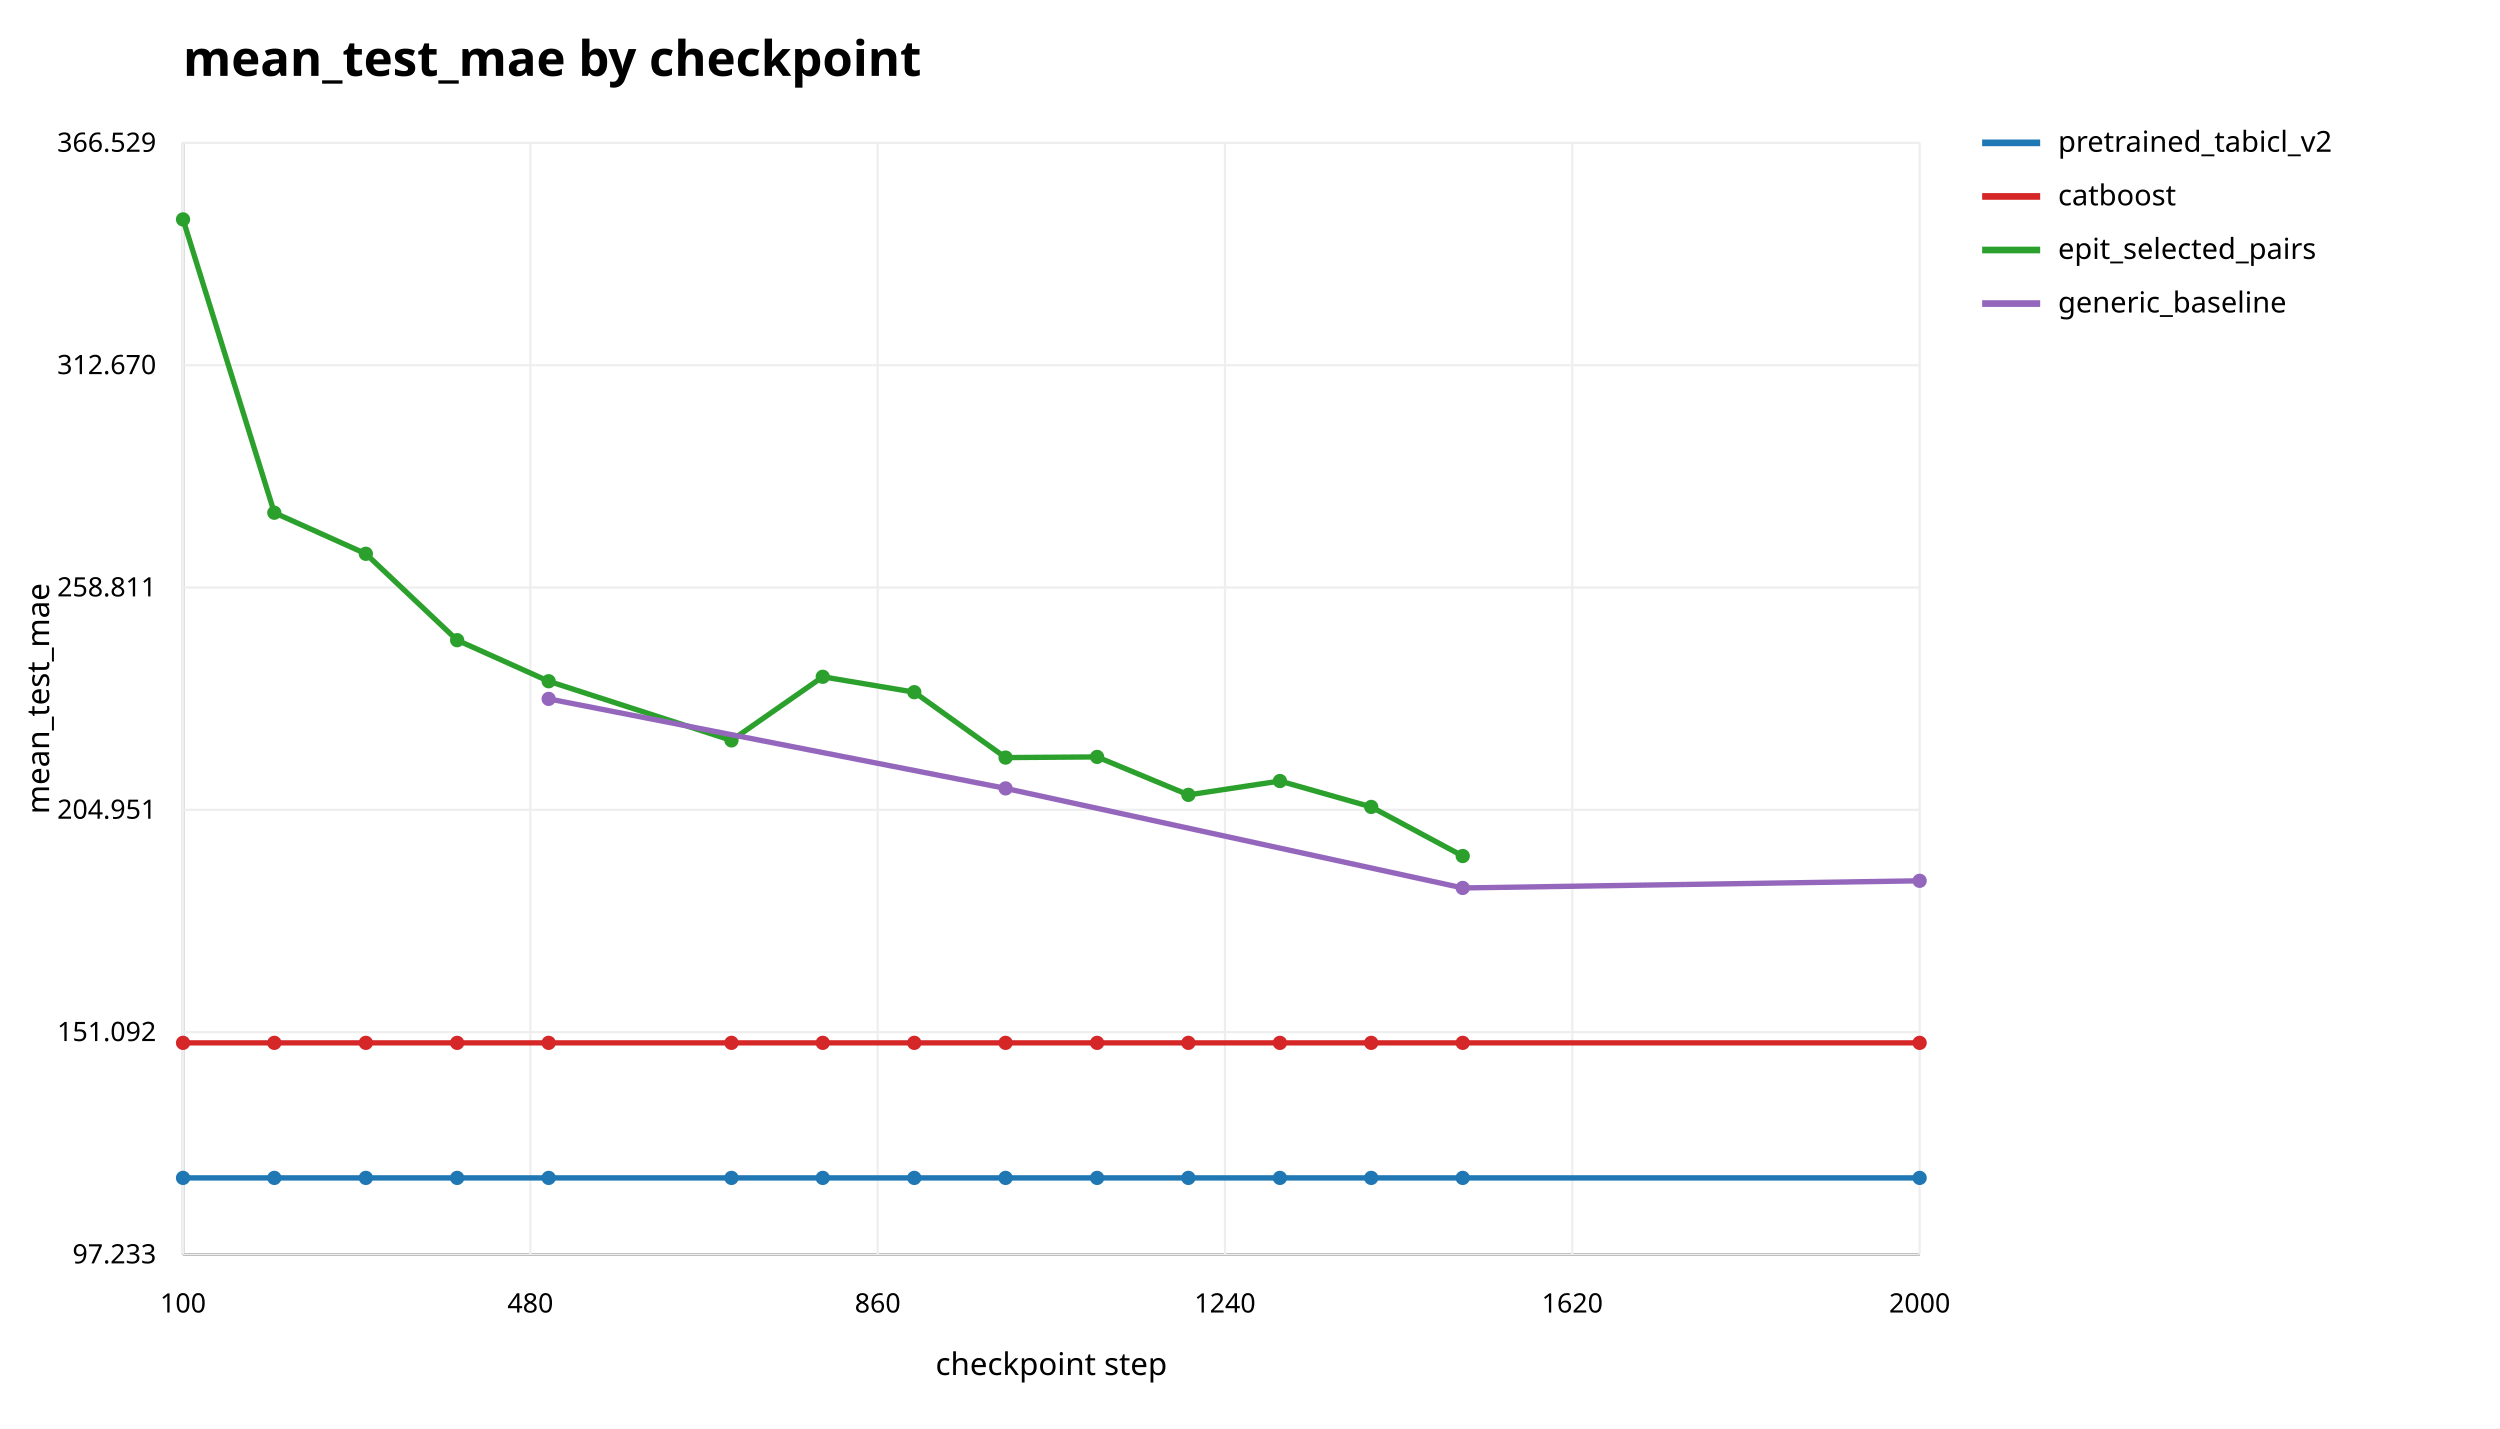
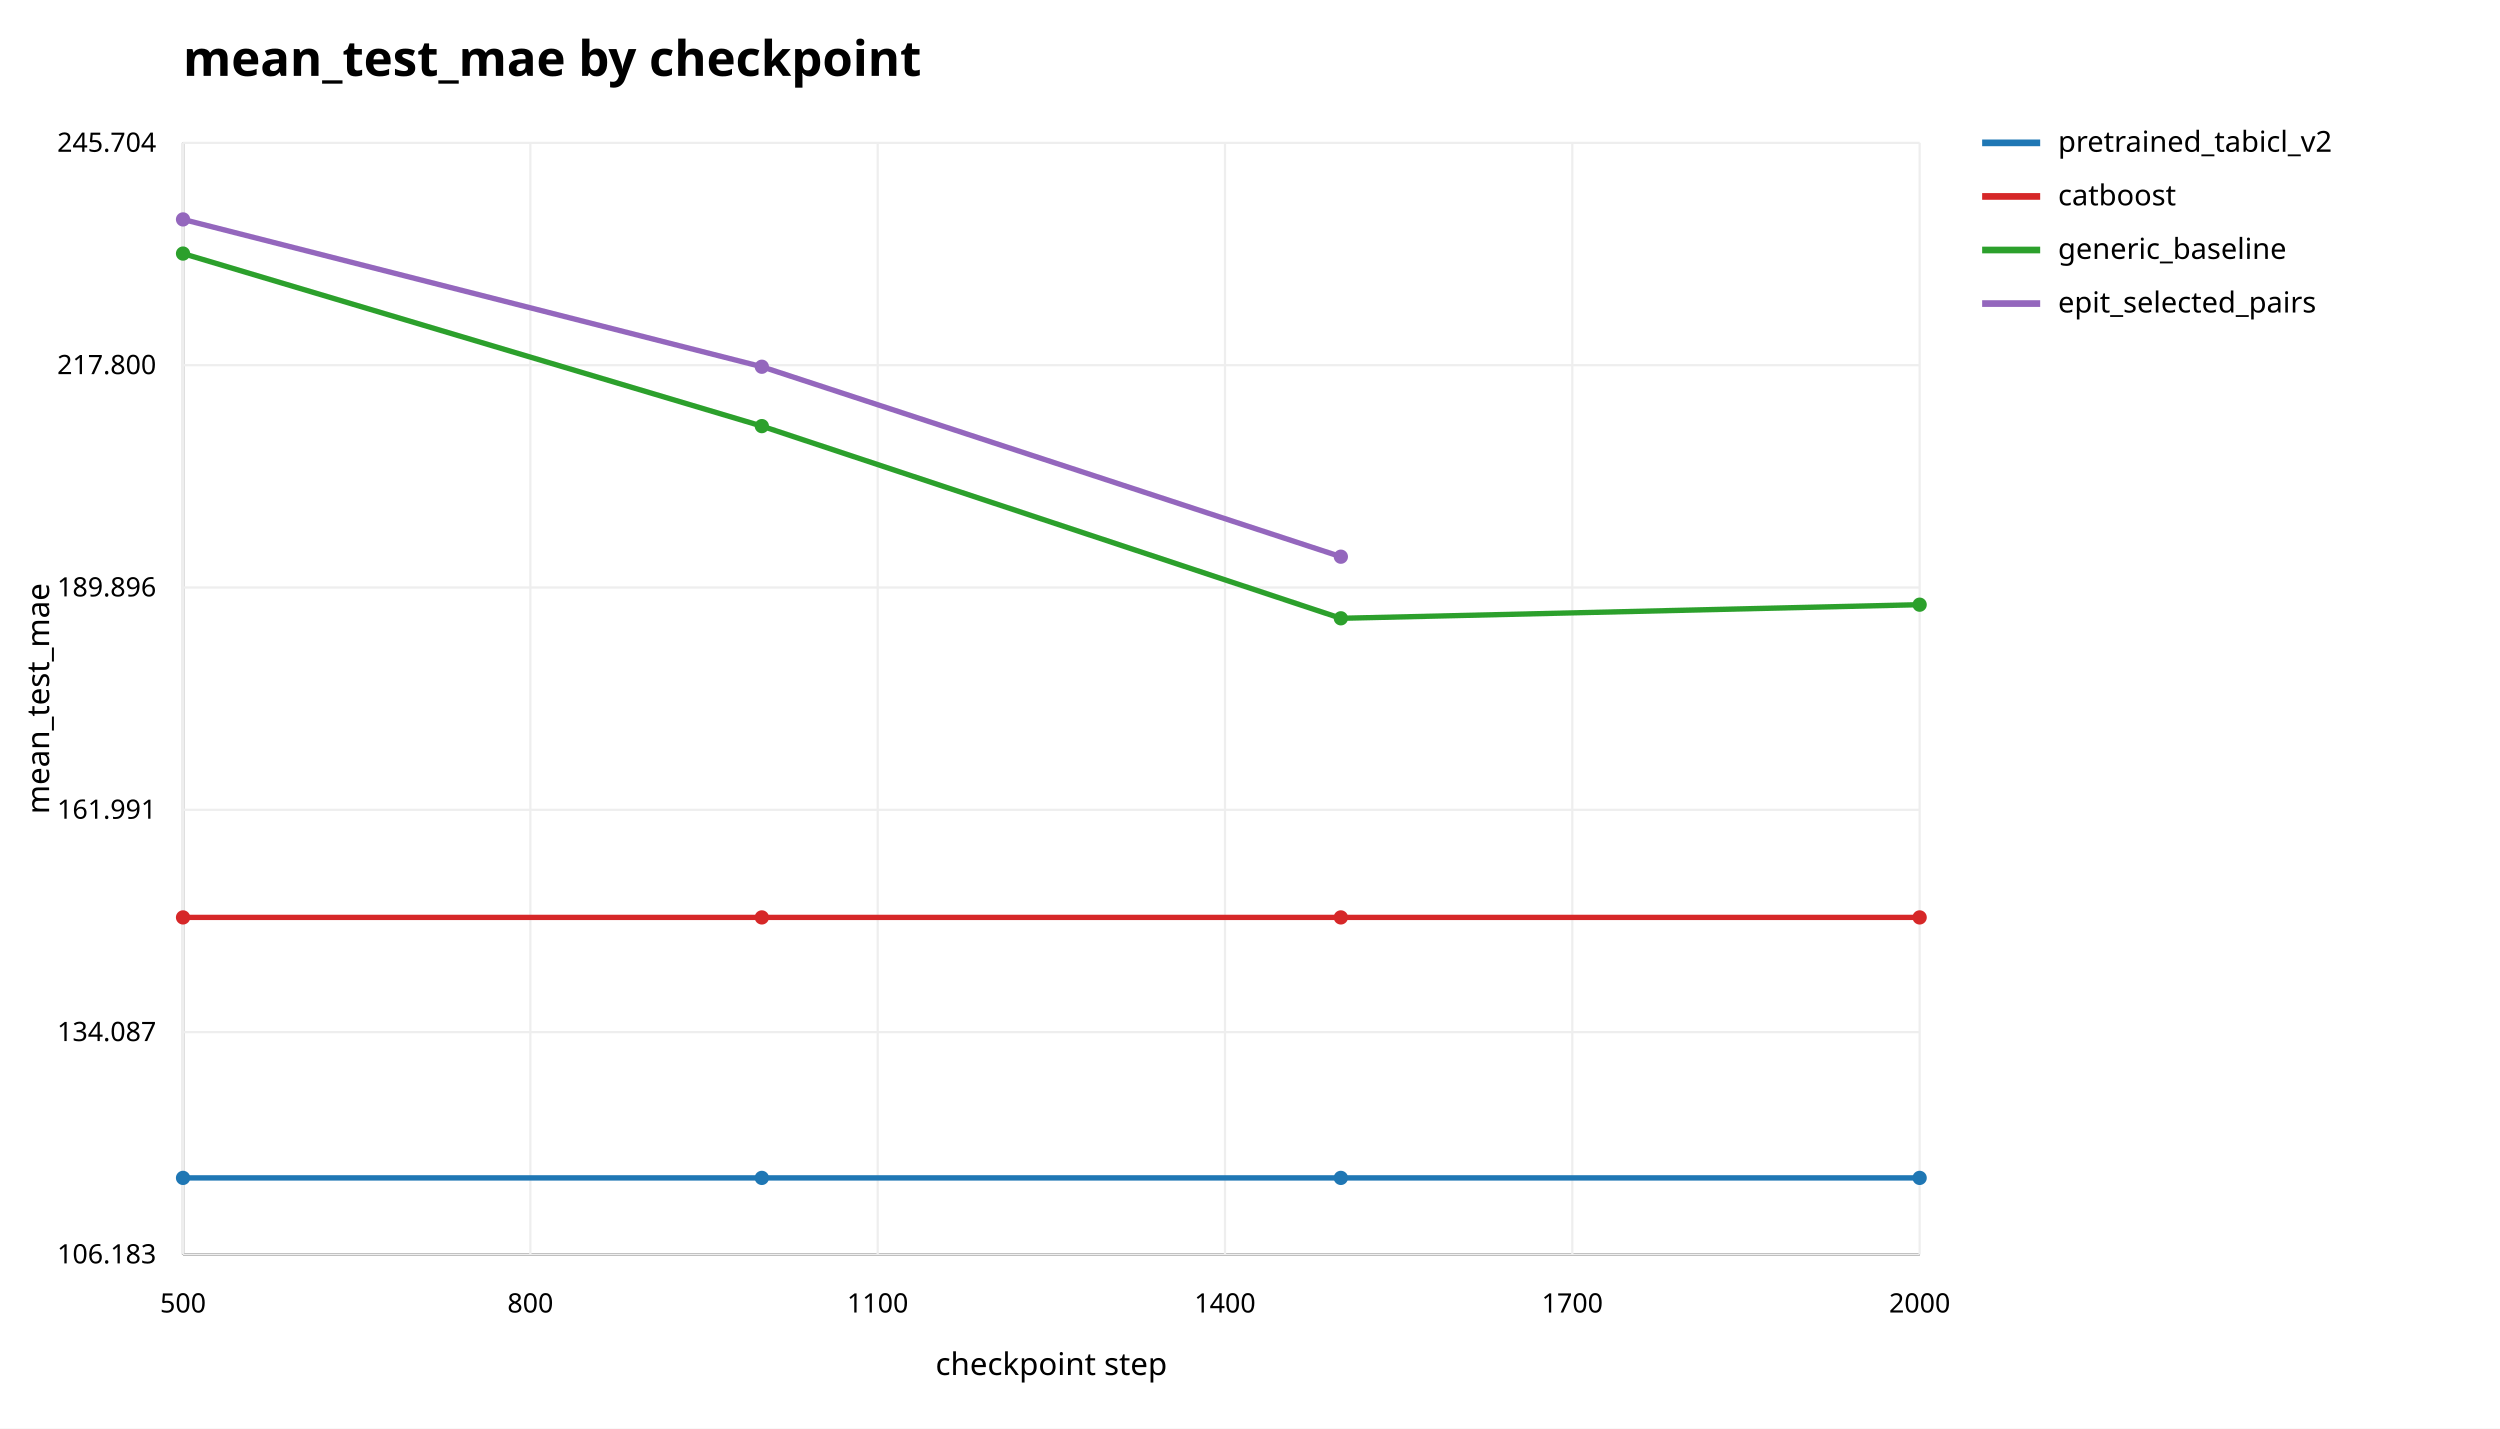
<svg xmlns="http://www.w3.org/2000/svg" width="1120" height="640" viewBox="0 0 1120 640">
  <rect width="1120" height="640" fill="white" />
  <text x="82" y="34" font-size="22" font-family="sans-serif" font-weight="700">mean_test_mae by checkpoint</text>
  <line x1="82" y1="562" x2="860" y2="562" stroke="#222" />
  <line x1="82" y1="64" x2="82" y2="562" stroke="#222" />
  <line x1="82.0" y1="64" x2="82.0" y2="562" stroke="#eeeeee" />
  <line x1="82" y1="562.0" x2="860" y2="562.0" stroke="#eeeeee" />
-   <text x="82.0" y="588" text-anchor="middle" font-size="12" font-family="sans-serif">100</text>
-   <text x="70" y="566.0" text-anchor="end" font-size="12" font-family="sans-serif">97.233</text>
+   <text x="82.0" y="588" text-anchor="middle" font-size="12" font-family="sans-serif">500</text>
+   <text x="70" y="566.0" text-anchor="end" font-size="12" font-family="sans-serif">106.183</text>
  <line x1="237.6" y1="64" x2="237.6" y2="562" stroke="#eeeeee" />
  <line x1="82" y1="462.4" x2="860" y2="462.4" stroke="#eeeeee" />
-   <text x="237.6" y="588" text-anchor="middle" font-size="12" font-family="sans-serif">480</text>
-   <text x="70" y="466.4" text-anchor="end" font-size="12" font-family="sans-serif">151.092</text>
+   <text x="237.6" y="588" text-anchor="middle" font-size="12" font-family="sans-serif">800</text>
+   <text x="70" y="466.4" text-anchor="end" font-size="12" font-family="sans-serif">134.087</text>
  <line x1="393.2" y1="64" x2="393.2" y2="562" stroke="#eeeeee" />
  <line x1="82" y1="362.8" x2="860" y2="362.8" stroke="#eeeeee" />
-   <text x="393.2" y="588" text-anchor="middle" font-size="12" font-family="sans-serif">860</text>
-   <text x="70" y="366.8" text-anchor="end" font-size="12" font-family="sans-serif">204.951</text>
+   <text x="393.2" y="588" text-anchor="middle" font-size="12" font-family="sans-serif">1100</text>
+   <text x="70" y="366.8" text-anchor="end" font-size="12" font-family="sans-serif">161.991</text>
  <line x1="548.8" y1="64" x2="548.8" y2="562" stroke="#eeeeee" />
  <line x1="82" y1="263.2" x2="860" y2="263.2" stroke="#eeeeee" />
-   <text x="548.8" y="588" text-anchor="middle" font-size="12" font-family="sans-serif">1240</text>
-   <text x="70" y="267.2" text-anchor="end" font-size="12" font-family="sans-serif">258.811</text>
+   <text x="548.8" y="588" text-anchor="middle" font-size="12" font-family="sans-serif">1400</text>
+   <text x="70" y="267.2" text-anchor="end" font-size="12" font-family="sans-serif">189.896</text>
  <line x1="704.4" y1="64" x2="704.4" y2="562" stroke="#eeeeee" />
  <line x1="82" y1="163.6" x2="860" y2="163.6" stroke="#eeeeee" />
-   <text x="704.4" y="588" text-anchor="middle" font-size="12" font-family="sans-serif">1620</text>
-   <text x="70" y="167.6" text-anchor="end" font-size="12" font-family="sans-serif">312.670</text>
+   <text x="704.4" y="588" text-anchor="middle" font-size="12" font-family="sans-serif">1700</text>
+   <text x="70" y="167.6" text-anchor="end" font-size="12" font-family="sans-serif">217.800</text>
  <line x1="860.0" y1="64" x2="860.0" y2="562" stroke="#eeeeee" />
  <line x1="82" y1="64.0" x2="860" y2="64.0" stroke="#eeeeee" />
  <text x="860.0" y="588" text-anchor="middle" font-size="12" font-family="sans-serif">2000</text>
-   <text x="70" y="68.0" text-anchor="end" font-size="12" font-family="sans-serif">366.529</text>
+   <text x="70" y="68.0" text-anchor="end" font-size="12" font-family="sans-serif">245.704</text>
  <text x="471.0" y="616" text-anchor="middle" font-size="14" font-family="sans-serif">checkpoint step</text>
  <text x="22" y="313.0" transform="rotate(-90 22 313.0)" text-anchor="middle" font-size="14" font-family="sans-serif">mean_test_mae</text>
-   <polyline points="82.0,527.7 122.9,527.7 163.9,527.7 204.8,527.7 245.8,527.7 327.7,527.7 368.6,527.7 409.6,527.7 450.5,527.7 491.5,527.7 532.4,527.7 573.4,527.7 614.3,527.7 655.3,527.7 860.0,527.7" fill="none" stroke="#1f77b4" stroke-width="2.4" stroke-linejoin="round" stroke-linecap="round" />
+   <polyline points="82.0,527.7 341.3,527.7 600.7,527.7 860.0,527.7" fill="none" stroke="#1f77b4" stroke-width="2.4" stroke-linejoin="round" stroke-linecap="round" />
  <circle cx="82.0" cy="527.7" r="3.2" fill="#1f77b4" />
-   <circle cx="122.9" cy="527.7" r="3.2" fill="#1f77b4" />
-   <circle cx="163.9" cy="527.7" r="3.2" fill="#1f77b4" />
-   <circle cx="204.8" cy="527.7" r="3.2" fill="#1f77b4" />
-   <circle cx="245.8" cy="527.7" r="3.2" fill="#1f77b4" />
-   <circle cx="327.7" cy="527.7" r="3.2" fill="#1f77b4" />
-   <circle cx="368.6" cy="527.7" r="3.2" fill="#1f77b4" />
-   <circle cx="409.6" cy="527.7" r="3.2" fill="#1f77b4" />
-   <circle cx="450.5" cy="527.7" r="3.2" fill="#1f77b4" />
-   <circle cx="491.5" cy="527.7" r="3.2" fill="#1f77b4" />
-   <circle cx="532.4" cy="527.7" r="3.2" fill="#1f77b4" />
-   <circle cx="573.4" cy="527.7" r="3.2" fill="#1f77b4" />
-   <circle cx="614.3" cy="527.7" r="3.2" fill="#1f77b4" />
-   <circle cx="655.3" cy="527.7" r="3.2" fill="#1f77b4" />
+   <circle cx="341.3" cy="527.7" r="3.2" fill="#1f77b4" />
+   <circle cx="600.7" cy="527.7" r="3.2" fill="#1f77b4" />
  <circle cx="860.0" cy="527.7" r="3.2" fill="#1f77b4" />
  <line x1="888" y1="64" x2="914" y2="64" stroke="#1f77b4" stroke-width="3" />
  <text x="922" y="68" font-size="13" font-family="sans-serif">pretrained_tabicl_v2</text>
-   <polyline points="82.0,467.2 122.9,467.2 163.9,467.2 204.8,467.2 245.8,467.2 327.7,467.2 368.6,467.2 409.6,467.2 450.5,467.2 491.5,467.2 532.4,467.2 573.4,467.2 614.3,467.2 655.3,467.2 860.0,467.2" fill="none" stroke="#d62728" stroke-width="2.4" stroke-linejoin="round" stroke-linecap="round" />
-   <circle cx="82.0" cy="467.2" r="3.2" fill="#d62728" />
-   <circle cx="122.9" cy="467.2" r="3.2" fill="#d62728" />
-   <circle cx="163.9" cy="467.2" r="3.2" fill="#d62728" />
-   <circle cx="204.8" cy="467.2" r="3.2" fill="#d62728" />
-   <circle cx="245.8" cy="467.2" r="3.2" fill="#d62728" />
-   <circle cx="327.7" cy="467.2" r="3.2" fill="#d62728" />
-   <circle cx="368.6" cy="467.2" r="3.2" fill="#d62728" />
-   <circle cx="409.6" cy="467.2" r="3.2" fill="#d62728" />
-   <circle cx="450.5" cy="467.2" r="3.2" fill="#d62728" />
-   <circle cx="491.5" cy="467.2" r="3.2" fill="#d62728" />
-   <circle cx="532.4" cy="467.2" r="3.2" fill="#d62728" />
-   <circle cx="573.4" cy="467.2" r="3.2" fill="#d62728" />
-   <circle cx="614.3" cy="467.2" r="3.2" fill="#d62728" />
-   <circle cx="655.3" cy="467.2" r="3.2" fill="#d62728" />
-   <circle cx="860.0" cy="467.2" r="3.2" fill="#d62728" />
+   <polyline points="82.0,411.0 341.3,411.0 600.7,411.0 860.0,411.0" fill="none" stroke="#d62728" stroke-width="2.4" stroke-linejoin="round" stroke-linecap="round" />
+   <circle cx="82.0" cy="411.0" r="3.2" fill="#d62728" />
+   <circle cx="341.3" cy="411.0" r="3.2" fill="#d62728" />
+   <circle cx="600.7" cy="411.0" r="3.2" fill="#d62728" />
+   <circle cx="860.0" cy="411.0" r="3.2" fill="#d62728" />
  <line x1="888" y1="88" x2="914" y2="88" stroke="#d62728" stroke-width="3" />
  <text x="922" y="92" font-size="13" font-family="sans-serif">catboost</text>
-   <polyline points="82.0,98.3 122.9,229.7 163.9,248.1 204.8,286.8 245.8,305.2 327.7,331.7 368.6,303.2 409.6,310.1 450.5,339.4 491.5,339.1 532.4,356.1 573.4,349.9 614.3,361.5 655.3,383.5" fill="none" stroke="#2ca02c" stroke-width="2.4" stroke-linejoin="round" stroke-linecap="round" />
-   <circle cx="82.0" cy="98.3" r="3.2" fill="#2ca02c" />
-   <circle cx="122.9" cy="229.7" r="3.2" fill="#2ca02c" />
-   <circle cx="163.9" cy="248.1" r="3.2" fill="#2ca02c" />
-   <circle cx="204.8" cy="286.8" r="3.2" fill="#2ca02c" />
-   <circle cx="245.8" cy="305.2" r="3.2" fill="#2ca02c" />
-   <circle cx="327.7" cy="331.7" r="3.2" fill="#2ca02c" />
-   <circle cx="368.6" cy="303.2" r="3.2" fill="#2ca02c" />
-   <circle cx="409.6" cy="310.1" r="3.2" fill="#2ca02c" />
-   <circle cx="450.5" cy="339.4" r="3.2" fill="#2ca02c" />
-   <circle cx="491.5" cy="339.1" r="3.2" fill="#2ca02c" />
-   <circle cx="532.4" cy="356.1" r="3.2" fill="#2ca02c" />
-   <circle cx="573.4" cy="349.9" r="3.2" fill="#2ca02c" />
-   <circle cx="614.3" cy="361.5" r="3.2" fill="#2ca02c" />
-   <circle cx="655.3" cy="383.5" r="3.2" fill="#2ca02c" />
+   <polyline points="82.0,113.6 341.3,190.9 600.7,277.0 860.0,270.9" fill="none" stroke="#2ca02c" stroke-width="2.4" stroke-linejoin="round" stroke-linecap="round" />
+   <circle cx="82.0" cy="113.6" r="3.2" fill="#2ca02c" />
+   <circle cx="341.3" cy="190.9" r="3.2" fill="#2ca02c" />
+   <circle cx="600.7" cy="277.0" r="3.2" fill="#2ca02c" />
+   <circle cx="860.0" cy="270.9" r="3.2" fill="#2ca02c" />
  <line x1="888" y1="112" x2="914" y2="112" stroke="#2ca02c" stroke-width="3" />
-   <text x="922" y="116" font-size="13" font-family="sans-serif">epit_selected_pairs</text>
-   <polyline points="245.8,313.1 450.5,353.2 655.3,397.8 860.0,394.6" fill="none" stroke="#9467bd" stroke-width="2.4" stroke-linejoin="round" stroke-linecap="round" />
-   <circle cx="245.8" cy="313.1" r="3.2" fill="#9467bd" />
-   <circle cx="450.5" cy="353.2" r="3.2" fill="#9467bd" />
-   <circle cx="655.3" cy="397.8" r="3.2" fill="#9467bd" />
-   <circle cx="860.0" cy="394.6" r="3.2" fill="#9467bd" />
+   <text x="922" y="116" font-size="13" font-family="sans-serif">generic_baseline</text>
+   <polyline points="82.0,98.3 341.3,164.3 600.7,249.4" fill="none" stroke="#9467bd" stroke-width="2.4" stroke-linejoin="round" stroke-linecap="round" />
+   <circle cx="82.0" cy="98.3" r="3.2" fill="#9467bd" />
+   <circle cx="341.3" cy="164.3" r="3.2" fill="#9467bd" />
+   <circle cx="600.7" cy="249.4" r="3.2" fill="#9467bd" />
  <line x1="888" y1="136" x2="914" y2="136" stroke="#9467bd" stroke-width="3" />
-   <text x="922" y="140" font-size="13" font-family="sans-serif">generic_baseline</text>
+   <text x="922" y="140" font-size="13" font-family="sans-serif">epit_selected_pairs</text>
</svg>
